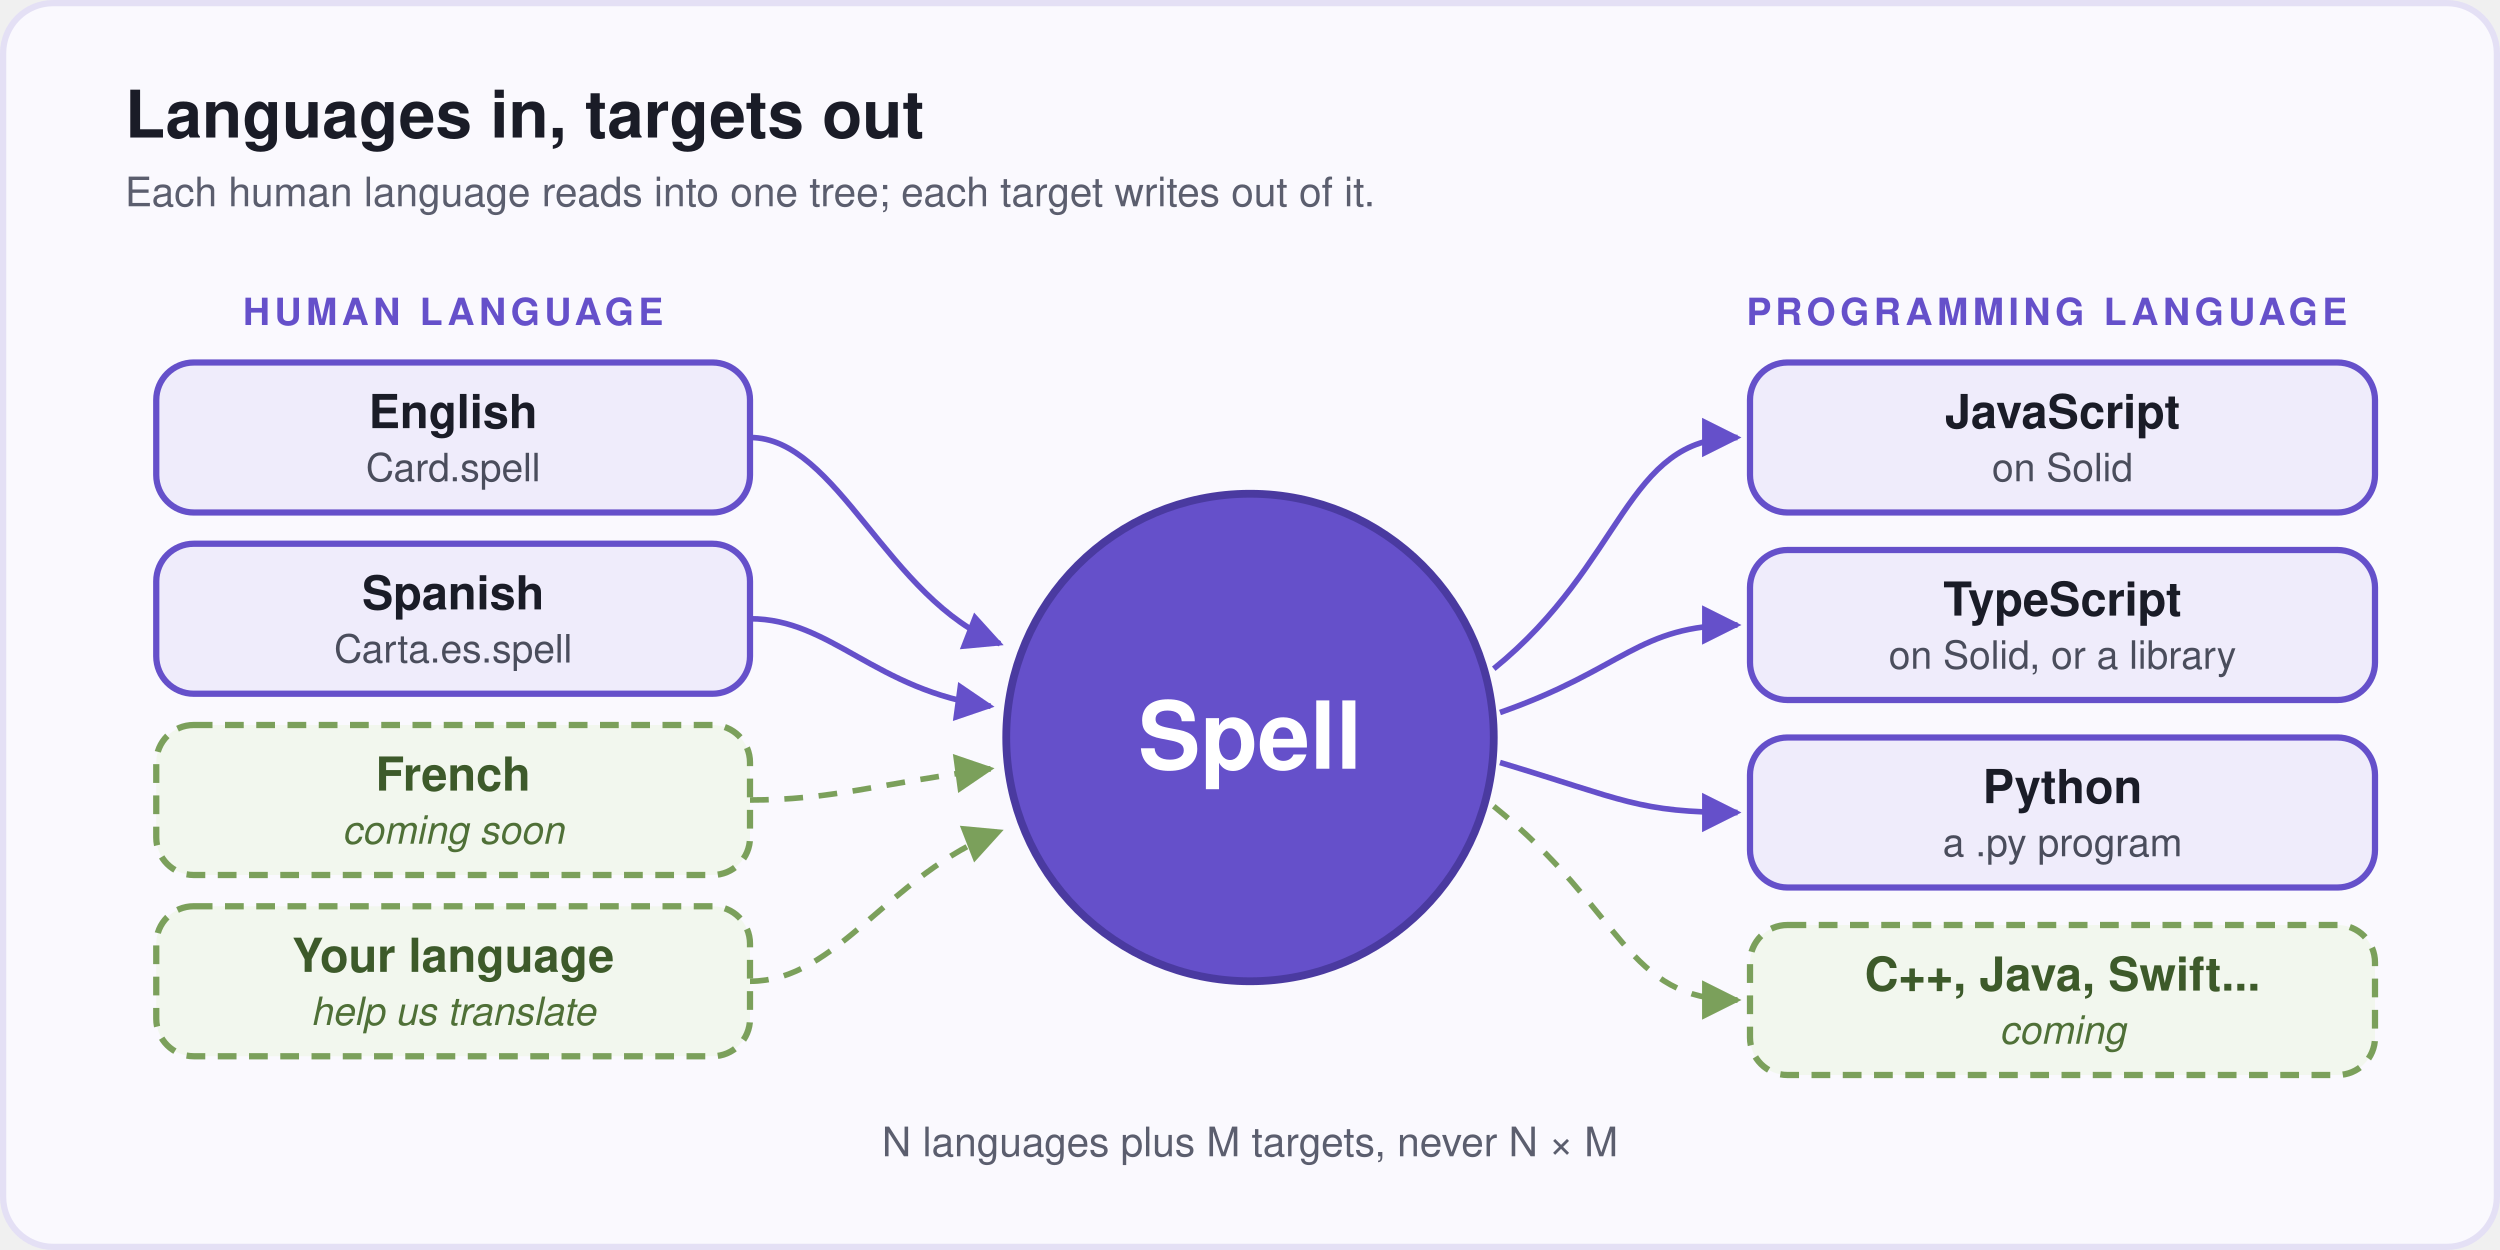
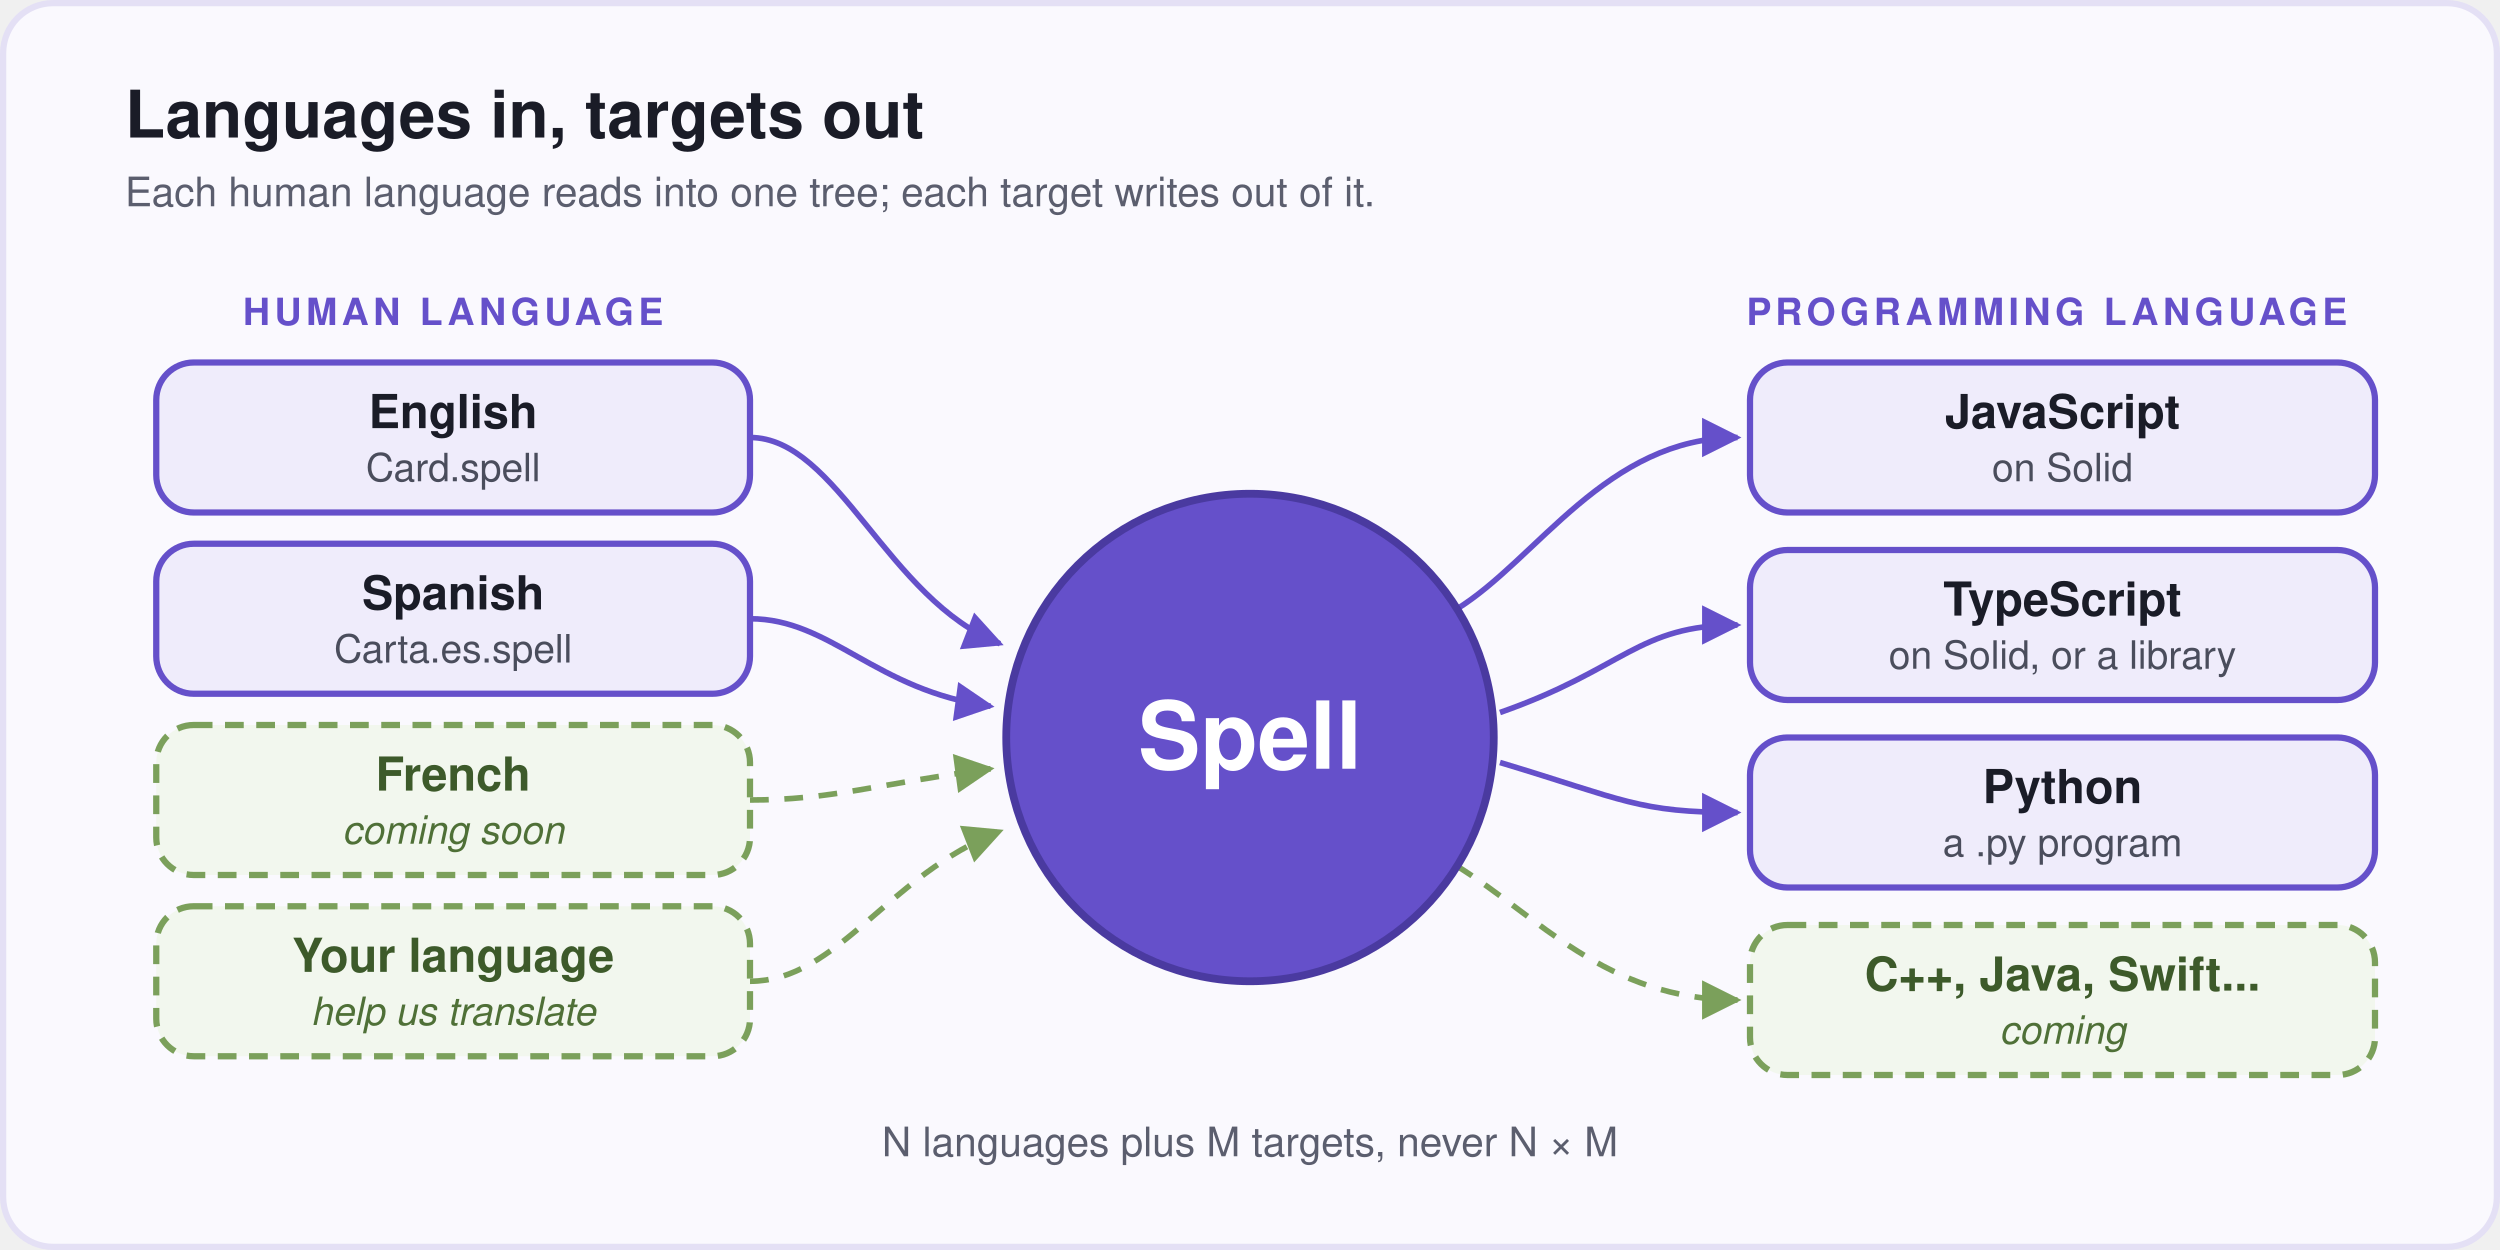
<svg xmlns="http://www.w3.org/2000/svg" viewBox="0 0 800 400" width="800" height="400" role="img" aria-labelledby="title desc">
  <defs>
    <marker id="arrow" viewBox="0 0 10 10" refX="9" refY="5" markerWidth="7" markerHeight="7" orient="auto-start-reverse">
      <path d="M0,0 L10,5 L0,10 z" fill="#6550CA" />
    </marker>
    <marker id="arrow-later" viewBox="0 0 10 10" refX="9" refY="5" markerWidth="7" markerHeight="7" orient="auto-start-reverse">
      <path d="M0,0 L10,5 L0,10 z" fill="#7BA05B" />
    </marker>
  </defs>
  <style>
    text { font-family: -apple-system, BlinkMacSystemFont, "Segoe UI", Helvetica, Arial, sans-serif; fill: #1A1C27; }
    .title { font-size: 21px; font-weight: 700; }
    .sub { font-size: 13px; fill: #5B5E6E; }
    .head { font-size: 12px; font-weight: 700; letter-spacing: 0.12em; fill: #6550CA; text-anchor: middle; }
    .name { font-size: 15px; font-weight: 700; text-anchor: middle; }
    .what { font-size: 12.5px; fill: #4A4D5C; text-anchor: middle; }
    .soon { font-size: 15px; font-weight: 700; text-anchor: middle; fill: #3D5A2A; }
    .soonwhat { font-size: 12.5px; fill: #4F7037; text-anchor: middle; font-style: italic; }
    .tree { font-size: 30px; font-weight: 700; text-anchor: middle; fill: #FFFFFF; }
    .box { fill: #EFECFB; stroke: #6550CA; stroke-width: 2; }
    .coming { fill: #F2F7EE; stroke: #7BA05B; stroke-width: 2; stroke-dasharray: 6 4; }
    .edge { fill: none; stroke: #6550CA; stroke-width: 1.8; }
    .later { fill: none; stroke: #7BA05B; stroke-width: 1.8; stroke-dasharray: 6 5; }
  </style>
  <rect x="1" y="1" width="798" height="398" rx="16" fill="#FAF9FE" stroke="#E4E0F5" stroke-width="2" />
  <text class="title" x="40" y="44">Languages in, targets out</text>
  <text class="sub" x="40" y="66">Each human language reads into one tree;  each target writes out of it.</text>
  <text class="head" x="145" y="104">HUMAN LANGUAGE</text>
  <text class="head" x="655" y="104">PROGRAMMING LANGUAGE</text>
  <path class="edge" d="M240,140 C268,140 284,192 320,206" marker-end="url(#arrow)" />
  <path class="edge" d="M240,198 C266,198 280,221 317,226" marker-end="url(#arrow)" />
  <path class="later" d="M240,256 C266,256 280,251 317,246" marker-end="url(#arrow-later)" />
  <path class="later" d="M240,314 C268,314 284,280 320,266" marker-end="url(#arrow-later)" />
-   <path class="edge" d="M478,214 C520,180 520,140 556,140" marker-end="url(#arrow)" />
+   <path class="edge" d="M466,195 C492,179 514,140 556,140" marker-end="url(#arrow)" />
  <path class="edge" d="M480,228 C520,214 524,200 556,200" marker-end="url(#arrow)" />
  <path class="edge" d="M480,244 C520,256 524,260 556,260" marker-end="url(#arrow)" />
-   <path class="later" d="M478,258 C520,292 520,320 556,320" marker-end="url(#arrow-later)" />
+   <path class="later" d="M466,277 C492,293 514,320 556,320" marker-end="url(#arrow-later)" />
  <rect class="box" x="50" y="116" width="190" height="48" rx="12" />
  <text class="name" x="145" y="137">English</text>
  <text class="what" x="145" y="154">Card.spell</text>
  <rect class="box" x="50" y="174" width="190" height="48" rx="12" />
  <text class="name" x="145" y="195">Spanish</text>
  <text class="what" x="145" y="212">Carta.es.spell</text>
  <rect class="coming" x="50" y="232" width="190" height="48" rx="12" />
  <text class="soon" x="145" y="253">French</text>
  <text class="soonwhat" x="145" y="270">coming soon</text>
  <rect class="coming" x="50" y="290" width="190" height="48" rx="12" />
  <text class="soon" x="145" y="311">Your language</text>
  <text class="soonwhat" x="145" y="328">help us translate</text>
  <circle cx="400" cy="236" r="78" fill="#6550CA" stroke="#4A3AA0" stroke-width="2.5" />
  <text class="tree" x="400" y="246">Spell</text>
  <rect class="box" x="560" y="116" width="200" height="48" rx="12" />
  <text class="name" x="660" y="137">JavaScript</text>
  <text class="what" x="660" y="154">on Solid</text>
  <rect class="box" x="560" y="176" width="200" height="48" rx="12" />
  <text class="name" x="660" y="197">TypeScript</text>
  <text class="what" x="660" y="214">on Solid, or a library</text>
  <rect class="box" x="560" y="236" width="200" height="48" rx="12" />
  <text class="name" x="660" y="257">Python</text>
  <text class="what" x="660" y="274">a .py program</text>
  <rect class="coming" x="560" y="296" width="200" height="48" rx="12" />
  <text class="soon" x="660" y="317">C++, Java, Swift...</text>
  <text class="soonwhat" x="660" y="334">coming</text>
  <text class="sub" x="400" y="370" style="text-anchor:middle">N languages plus M targets, never N × M</text>
</svg>
